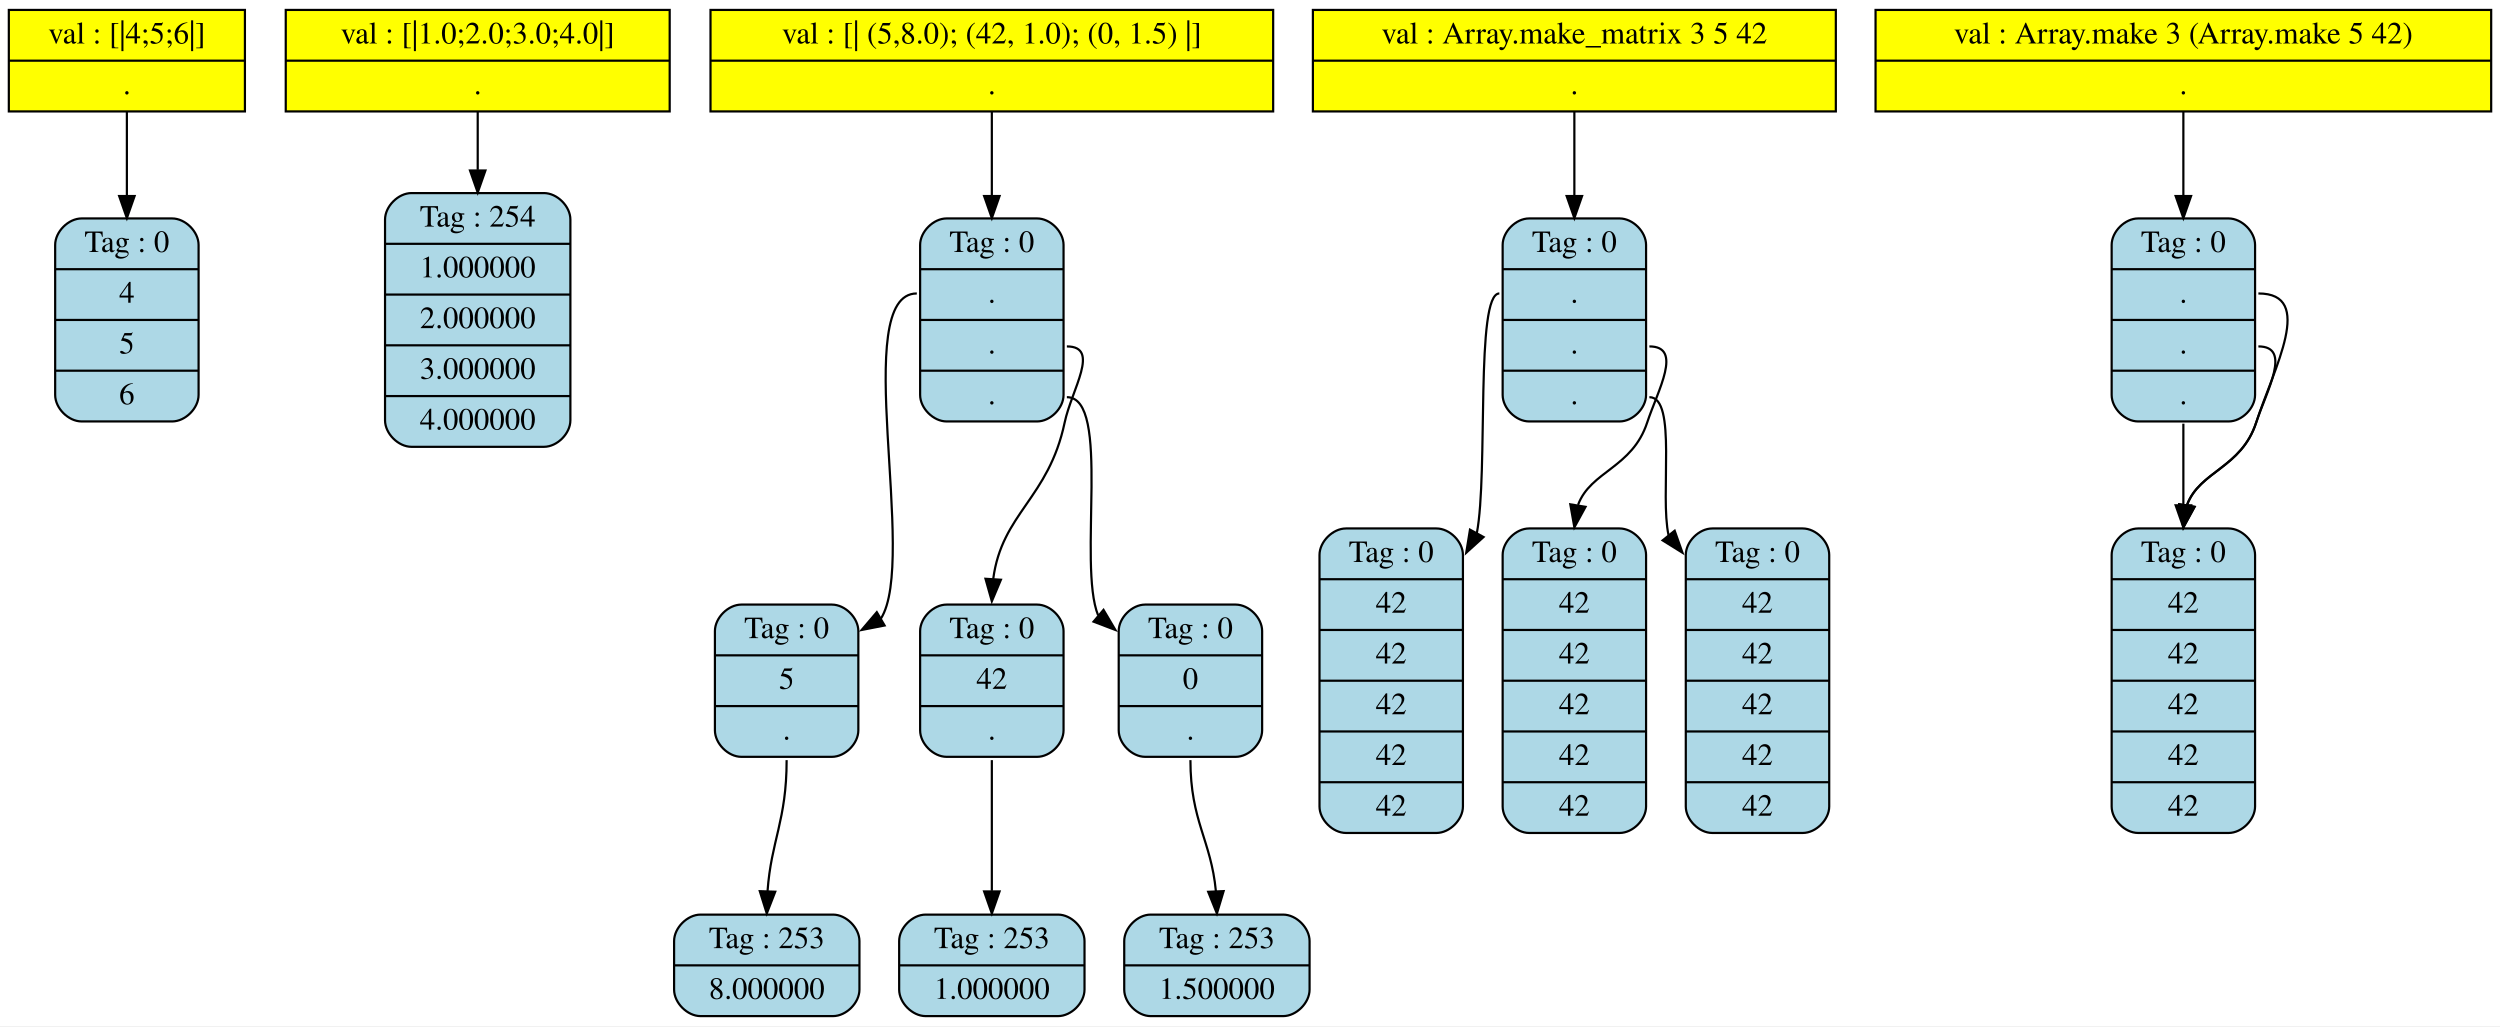
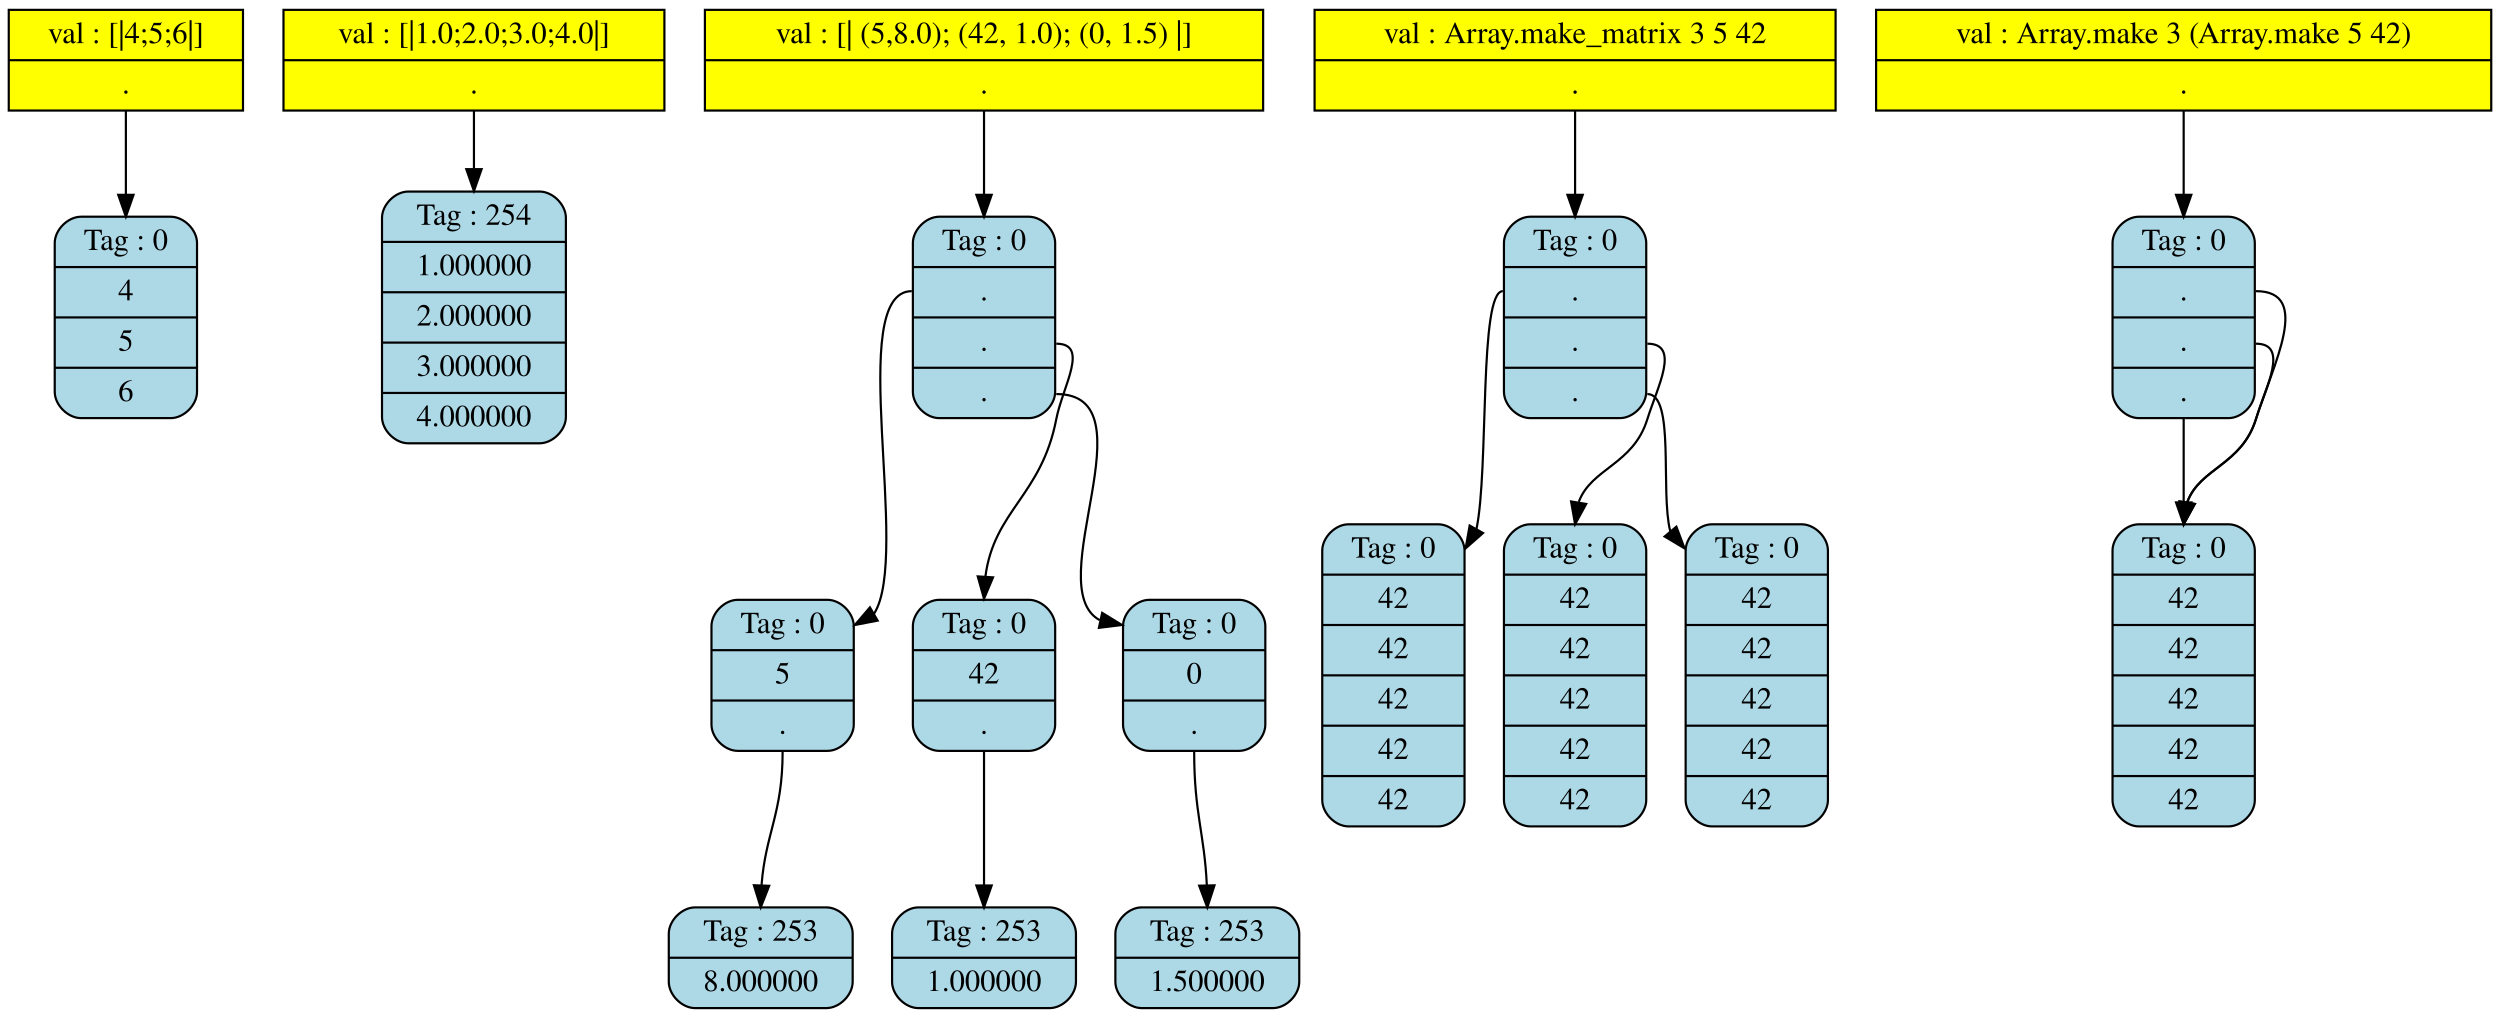
- <svg xmlns="http://www.w3.org/2000/svg" width="1133pt" height="465pt" viewBox="0.00 0.00 1133.00 465.00">
+ <svg xmlns="http://www.w3.org/2000/svg" width="1142pt" height="465pt" viewBox="0.00 0.00 1142.00 465.00">
  <g id="graph0" class="graph" transform="scale(1 1) rotate(0) translate(4 461)">
-     <polygon fill="white" stroke="none" points="-4,4 -4,-461 1129,-461 1129,4 -4,4" />
+     <polygon fill="#ffffff" stroke="transparent" points="-4,4 -4,-461 1138,-461 1138,4 -4,4" />
    <g id="node1" class="node">
-       <polygon fill="yellow" stroke="black" points="0,-410.5 0,-456.5 107,-456.5 107,-410.5 0,-410.5" />
-       <text text-anchor="middle" x="53.5" y="-441.3" font-family="Times,serif" font-size="14.00">val : [|4;5;6|]</text>
-       <polyline fill="none" stroke="black" points="0,-433.5 107,-433.5 " />
-       <text text-anchor="middle" x="53.5" y="-418.3" font-family="Times,serif" font-size="14.00">.</text>
+       <polygon fill="#ffff00" stroke="#000000" points="0,-410.5 0,-456.5 107,-456.5 107,-410.5 0,-410.5" />
+       <text text-anchor="middle" x="53.5" y="-441.3" font-family="Times,serif" font-size="14.00" fill="#000000">val : [|4;5;6|]</text>
+       <polyline fill="none" stroke="#000000" points="0,-433.5 107,-433.5 " />
+       <text text-anchor="middle" x="53.5" y="-418.3" font-family="Times,serif" font-size="14.00" fill="#000000">.</text>
    </g>
    <g id="node6" class="node">
-       <path fill="lightblue" stroke="black" d="M33,-270C33,-270 74,-270 74,-270 80,-270 86,-276 86,-282 86,-282 86,-350 86,-350 86,-356 80,-362 74,-362 74,-362 33,-362 33,-362 27,-362 21,-356 21,-350 21,-350 21,-282 21,-282 21,-276 27,-270 33,-270" />
-       <text text-anchor="middle" x="53.5" y="-346.8" font-family="Times,serif" font-size="14.00">Tag : 0</text>
-       <polyline fill="none" stroke="black" points="21,-339 86,-339 " />
-       <text text-anchor="middle" x="53.5" y="-323.8" font-family="Times,serif" font-size="14.00">4</text>
-       <polyline fill="none" stroke="black" points="21,-316 86,-316 " />
-       <text text-anchor="middle" x="53.5" y="-300.8" font-family="Times,serif" font-size="14.00">5</text>
-       <polyline fill="none" stroke="black" points="21,-293 86,-293 " />
-       <text text-anchor="middle" x="53.5" y="-277.8" font-family="Times,serif" font-size="14.00">6</text>
+       <path fill="#add8e6" stroke="#000000" d="M33,-270C33,-270 74,-270 74,-270 80,-270 86,-276 86,-282 86,-282 86,-350 86,-350 86,-356 80,-362 74,-362 74,-362 33,-362 33,-362 27,-362 21,-356 21,-350 21,-350 21,-282 21,-282 21,-276 27,-270 33,-270" />
+       <text text-anchor="middle" x="53.5" y="-346.8" font-family="Times,serif" font-size="14.00" fill="#000000">Tag : 0</text>
+       <polyline fill="none" stroke="#000000" points="21,-339 86,-339 " />
+       <text text-anchor="middle" x="53.5" y="-323.8" font-family="Times,serif" font-size="14.00" fill="#000000">4</text>
+       <polyline fill="none" stroke="#000000" points="21,-316 86,-316 " />
+       <text text-anchor="middle" x="53.5" y="-300.8" font-family="Times,serif" font-size="14.00" fill="#000000">5</text>
+       <polyline fill="none" stroke="#000000" points="21,-293 86,-293 " />
+       <text text-anchor="middle" x="53.5" y="-277.8" font-family="Times,serif" font-size="14.00" fill="#000000">6</text>
    </g>
    <g id="edge1" class="edge">
-       <path fill="none" stroke="black" d="M53.5,-410.23C53.5,-399.365 53.5,-385.764 53.5,-372.337" />
-       <polygon fill="black" stroke="black" points="57,-372.152 53.5,-362.152 50,-372.152 57,-372.152" />
+       <path fill="none" stroke="#000000" d="M53.5,-410.286C53.5,-399.307 53.5,-385.676 53.5,-372.222" />
+       <polygon fill="#000000" stroke="#000000" points="57,-372.015 53.5,-362.015 50,-372.015 57,-372.015" />
    </g>
    <g id="node2" class="node">
-       <polygon fill="yellow" stroke="black" points="125.5,-410.5 125.5,-456.5 299.5,-456.5 299.5,-410.5 125.5,-410.5" />
-       <text text-anchor="middle" x="212.5" y="-441.3" font-family="Times,serif" font-size="14.00">val : [|1.0;2.0;3.0;4.0|]</text>
-       <polyline fill="none" stroke="black" points="125.5,-433.5 299.5,-433.5 " />
-       <text text-anchor="middle" x="212.5" y="-418.3" font-family="Times,serif" font-size="14.00">.</text>
+       <polygon fill="#ffff00" stroke="#000000" points="125.5,-410.5 125.5,-456.5 299.5,-456.5 299.5,-410.5 125.5,-410.5" />
+       <text text-anchor="middle" x="212.5" y="-441.3" font-family="Times,serif" font-size="14.00" fill="#000000">val : [|1.0;2.0;3.0;4.0|]</text>
+       <polyline fill="none" stroke="#000000" points="125.5,-433.5 299.5,-433.5 " />
+       <text text-anchor="middle" x="212.5" y="-418.3" font-family="Times,serif" font-size="14.00" fill="#000000">.</text>
    </g>
    <g id="node7" class="node">
-       <path fill="lightblue" stroke="black" d="M182.5,-258.5C182.5,-258.5 242.5,-258.5 242.5,-258.5 248.5,-258.5 254.5,-264.5 254.5,-270.5 254.5,-270.5 254.5,-361.5 254.5,-361.5 254.5,-367.5 248.5,-373.5 242.5,-373.5 242.5,-373.5 182.5,-373.5 182.5,-373.5 176.5,-373.5 170.5,-367.5 170.5,-361.5 170.5,-361.5 170.5,-270.5 170.5,-270.5 170.5,-264.5 176.5,-258.5 182.5,-258.5" />
-       <text text-anchor="middle" x="212.5" y="-358.3" font-family="Times,serif" font-size="14.00">Tag : 254</text>
-       <polyline fill="none" stroke="black" points="170.5,-350.5 254.5,-350.5 " />
-       <text text-anchor="middle" x="212.5" y="-335.3" font-family="Times,serif" font-size="14.00">1.000000</text>
-       <polyline fill="none" stroke="black" points="170.5,-327.5 254.5,-327.5 " />
-       <text text-anchor="middle" x="212.5" y="-312.3" font-family="Times,serif" font-size="14.00">2.000000</text>
-       <polyline fill="none" stroke="black" points="170.5,-304.5 254.5,-304.5 " />
-       <text text-anchor="middle" x="212.5" y="-289.3" font-family="Times,serif" font-size="14.00">3.000000</text>
-       <polyline fill="none" stroke="black" points="170.5,-281.5 254.5,-281.5 " />
-       <text text-anchor="middle" x="212.5" y="-266.3" font-family="Times,serif" font-size="14.00">4.000000</text>
+       <path fill="#add8e6" stroke="#000000" d="M182.5,-258.5C182.5,-258.5 242.5,-258.5 242.5,-258.5 248.5,-258.5 254.5,-264.5 254.5,-270.5 254.5,-270.5 254.5,-361.5 254.5,-361.5 254.5,-367.5 248.5,-373.5 242.5,-373.5 242.5,-373.5 182.5,-373.5 182.5,-373.5 176.5,-373.5 170.5,-367.5 170.5,-361.5 170.5,-361.5 170.5,-270.5 170.5,-270.5 170.5,-264.5 176.5,-258.5 182.5,-258.5" />
+       <text text-anchor="middle" x="212.5" y="-358.3" font-family="Times,serif" font-size="14.00" fill="#000000">Tag : 254</text>
+       <polyline fill="none" stroke="#000000" points="170.5,-350.5 254.5,-350.5 " />
+       <text text-anchor="middle" x="212.5" y="-335.3" font-family="Times,serif" font-size="14.00" fill="#000000">1.000000</text>
+       <polyline fill="none" stroke="#000000" points="170.5,-327.5 254.5,-327.5 " />
+       <text text-anchor="middle" x="212.5" y="-312.3" font-family="Times,serif" font-size="14.00" fill="#000000">2.000000</text>
+       <polyline fill="none" stroke="#000000" points="170.5,-304.5 254.5,-304.5 " />
+       <text text-anchor="middle" x="212.5" y="-289.3" font-family="Times,serif" font-size="14.00" fill="#000000">3.000000</text>
+       <polyline fill="none" stroke="#000000" points="170.5,-281.5 254.5,-281.5 " />
+       <text text-anchor="middle" x="212.5" y="-266.3" font-family="Times,serif" font-size="14.00" fill="#000000">4.000000</text>
    </g>
    <g id="edge2" class="edge">
-       <path fill="none" stroke="black" d="M212.5,-410.23C212.5,-402.528 212.5,-393.451 212.5,-384.035" />
-       <polygon fill="black" stroke="black" points="216,-383.735 212.5,-373.735 209,-383.735 216,-383.735" />
+       <path fill="none" stroke="#000000" d="M212.5,-410.286C212.5,-402.526 212.5,-393.44 212.5,-384.029" />
+       <polygon fill="#000000" stroke="#000000" points="216,-383.736 212.5,-373.736 209,-383.736 216,-383.736" />
    </g>
    <g id="node3" class="node">
-       <polygon fill="yellow" stroke="black" points="318,-410.5 318,-456.5 573,-456.5 573,-410.5 318,-410.5" />
-       <text text-anchor="middle" x="445.5" y="-441.3" font-family="Times,serif" font-size="14.00">val : [| (5,8.0); (42, 1.0); (0, 1.5) |]</text>
-       <polyline fill="none" stroke="black" points="318,-433.5 573,-433.5 " />
-       <text text-anchor="middle" x="445.5" y="-418.3" font-family="Times,serif" font-size="14.00">.</text>
+       <polygon fill="#ffff00" stroke="#000000" points="318,-410.5 318,-456.5 573,-456.5 573,-410.5 318,-410.5" />
+       <text text-anchor="middle" x="445.5" y="-441.3" font-family="Times,serif" font-size="14.00" fill="#000000">val : [| (5,8.0); (42, 1.0); (0, 1.5) |]</text>
+       <polyline fill="none" stroke="#000000" points="318,-433.5 573,-433.5 " />
+       <text text-anchor="middle" x="445.5" y="-418.3" font-family="Times,serif" font-size="14.00" fill="#000000">.</text>
    </g>
    <g id="node8" class="node">
-       <path fill="lightblue" stroke="black" d="M425,-270C425,-270 466,-270 466,-270 472,-270 478,-276 478,-282 478,-282 478,-350 478,-350 478,-356 472,-362 466,-362 466,-362 425,-362 425,-362 419,-362 413,-356 413,-350 413,-350 413,-282 413,-282 413,-276 419,-270 425,-270" />
-       <text text-anchor="middle" x="445.5" y="-346.8" font-family="Times,serif" font-size="14.00">Tag : 0</text>
-       <polyline fill="none" stroke="black" points="413,-339 478,-339 " />
-       <text text-anchor="middle" x="445.5" y="-323.8" font-family="Times,serif" font-size="14.00">.</text>
-       <polyline fill="none" stroke="black" points="413,-316 478,-316 " />
-       <text text-anchor="middle" x="445.5" y="-300.8" font-family="Times,serif" font-size="14.00">.</text>
-       <polyline fill="none" stroke="black" points="413,-293 478,-293 " />
-       <text text-anchor="middle" x="445.5" y="-277.8" font-family="Times,serif" font-size="14.00">.</text>
+       <path fill="#add8e6" stroke="#000000" d="M425,-270C425,-270 466,-270 466,-270 472,-270 478,-276 478,-282 478,-282 478,-350 478,-350 478,-356 472,-362 466,-362 466,-362 425,-362 425,-362 419,-362 413,-356 413,-350 413,-350 413,-282 413,-282 413,-276 419,-270 425,-270" />
+       <text text-anchor="middle" x="445.5" y="-346.8" font-family="Times,serif" font-size="14.00" fill="#000000">Tag : 0</text>
+       <polyline fill="none" stroke="#000000" points="413,-339 478,-339 " />
+       <text text-anchor="middle" x="445.5" y="-323.8" font-family="Times,serif" font-size="14.00" fill="#000000">.</text>
+       <polyline fill="none" stroke="#000000" points="413,-316 478,-316 " />
+       <text text-anchor="middle" x="445.5" y="-300.8" font-family="Times,serif" font-size="14.00" fill="#000000">.</text>
+       <polyline fill="none" stroke="#000000" points="413,-293 478,-293 " />
+       <text text-anchor="middle" x="445.5" y="-277.8" font-family="Times,serif" font-size="14.00" fill="#000000">.</text>
    </g>
    <g id="edge3" class="edge">
-       <path fill="none" stroke="black" d="M445.5,-410.23C445.5,-399.365 445.5,-385.764 445.5,-372.337" />
-       <polygon fill="black" stroke="black" points="449,-372.152 445.5,-362.152 442,-372.152 449,-372.152" />
+       <path fill="none" stroke="#000000" d="M445.5,-410.286C445.5,-399.307 445.5,-385.676 445.5,-372.222" />
+       <polygon fill="#000000" stroke="#000000" points="449,-372.015 445.5,-362.015 442,-372.015 449,-372.015" />
    </g>
    <g id="node4" class="node">
-       <polygon fill="yellow" stroke="black" points="591,-410.5 591,-456.5 828,-456.5 828,-410.5 591,-410.5" />
-       <text text-anchor="middle" x="709.5" y="-441.3" font-family="Times,serif" font-size="14.00">val : Array.make_matrix 3 5 42</text>
-       <polyline fill="none" stroke="black" points="591,-433.5 828,-433.5 " />
-       <text text-anchor="middle" x="709.5" y="-418.3" font-family="Times,serif" font-size="14.00">.</text>
+       <polygon fill="#ffff00" stroke="#000000" points="596.5,-410.5 596.5,-456.5 834.5,-456.5 834.5,-410.5 596.5,-410.5" />
+       <text text-anchor="middle" x="715.5" y="-441.3" font-family="Times,serif" font-size="14.00" fill="#000000">val : Array.make_matrix 3 5 42</text>
+       <polyline fill="none" stroke="#000000" points="596.5,-433.5 834.5,-433.5 " />
+       <text text-anchor="middle" x="715.5" y="-418.3" font-family="Times,serif" font-size="14.00" fill="#000000">.</text>
    </g>
    <g id="node15" class="node">
-       <path fill="lightblue" stroke="black" d="M689,-270C689,-270 730,-270 730,-270 736,-270 742,-276 742,-282 742,-282 742,-350 742,-350 742,-356 736,-362 730,-362 730,-362 689,-362 689,-362 683,-362 677,-356 677,-350 677,-350 677,-282 677,-282 677,-276 683,-270 689,-270" />
-       <text text-anchor="middle" x="709.5" y="-346.8" font-family="Times,serif" font-size="14.00">Tag : 0</text>
-       <polyline fill="none" stroke="black" points="677,-339 742,-339 " />
-       <text text-anchor="middle" x="709.5" y="-323.8" font-family="Times,serif" font-size="14.00">.</text>
-       <polyline fill="none" stroke="black" points="677,-316 742,-316 " />
-       <text text-anchor="middle" x="709.5" y="-300.8" font-family="Times,serif" font-size="14.00">.</text>
-       <polyline fill="none" stroke="black" points="677,-293 742,-293 " />
-       <text text-anchor="middle" x="709.5" y="-277.8" font-family="Times,serif" font-size="14.00">.</text>
+       <path fill="#add8e6" stroke="#000000" d="M695,-270C695,-270 736,-270 736,-270 742,-270 748,-276 748,-282 748,-282 748,-350 748,-350 748,-356 742,-362 736,-362 736,-362 695,-362 695,-362 689,-362 683,-356 683,-350 683,-350 683,-282 683,-282 683,-276 689,-270 695,-270" />
+       <text text-anchor="middle" x="715.5" y="-346.8" font-family="Times,serif" font-size="14.00" fill="#000000">Tag : 0</text>
+       <polyline fill="none" stroke="#000000" points="683,-339 748,-339 " />
+       <text text-anchor="middle" x="715.5" y="-323.8" font-family="Times,serif" font-size="14.00" fill="#000000">.</text>
+       <polyline fill="none" stroke="#000000" points="683,-316 748,-316 " />
+       <text text-anchor="middle" x="715.5" y="-300.8" font-family="Times,serif" font-size="14.00" fill="#000000">.</text>
+       <polyline fill="none" stroke="#000000" points="683,-293 748,-293 " />
+       <text text-anchor="middle" x="715.5" y="-277.8" font-family="Times,serif" font-size="14.00" fill="#000000">.</text>
    </g>
    <g id="edge10" class="edge">
-       <path fill="none" stroke="black" d="M709.5,-410.23C709.5,-399.365 709.5,-385.764 709.5,-372.337" />
-       <polygon fill="black" stroke="black" points="713,-372.152 709.5,-362.152 706,-372.152 713,-372.152" />
+       <path fill="none" stroke="#000000" d="M715.5,-410.286C715.5,-399.307 715.5,-385.676 715.5,-372.222" />
+       <polygon fill="#000000" stroke="#000000" points="719,-372.015 715.5,-362.015 712,-372.015 719,-372.015" />
    </g>
    <g id="node5" class="node">
-       <polygon fill="yellow" stroke="black" points="846,-410.5 846,-456.5 1125,-456.5 1125,-410.5 846,-410.5" />
-       <text text-anchor="middle" x="985.5" y="-441.3" font-family="Times,serif" font-size="14.00">val : Array.make 3 (Array.make 5 42)</text>
-       <polyline fill="none" stroke="black" points="846,-433.5 1125,-433.5 " />
-       <text text-anchor="middle" x="985.5" y="-418.3" font-family="Times,serif" font-size="14.00">.</text>
+       <polygon fill="#ffff00" stroke="#000000" points="853,-410.5 853,-456.5 1134,-456.5 1134,-410.5 853,-410.5" />
+       <text text-anchor="middle" x="993.5" y="-441.3" font-family="Times,serif" font-size="14.00" fill="#000000">val : Array.make 3 (Array.make 5 42)</text>
+       <polyline fill="none" stroke="#000000" points="853,-433.5 1134,-433.5 " />
+       <text text-anchor="middle" x="993.5" y="-418.3" font-family="Times,serif" font-size="14.00" fill="#000000">.</text>
    </g>
    <g id="node19" class="node">
-       <path fill="lightblue" stroke="black" d="M965,-270C965,-270 1006,-270 1006,-270 1012,-270 1018,-276 1018,-282 1018,-282 1018,-350 1018,-350 1018,-356 1012,-362 1006,-362 1006,-362 965,-362 965,-362 959,-362 953,-356 953,-350 953,-350 953,-282 953,-282 953,-276 959,-270 965,-270" />
-       <text text-anchor="middle" x="985.5" y="-346.8" font-family="Times,serif" font-size="14.00">Tag : 0</text>
-       <polyline fill="none" stroke="black" points="953,-339 1018,-339 " />
-       <text text-anchor="middle" x="985.5" y="-323.8" font-family="Times,serif" font-size="14.00">.</text>
-       <polyline fill="none" stroke="black" points="953,-316 1018,-316 " />
-       <text text-anchor="middle" x="985.5" y="-300.8" font-family="Times,serif" font-size="14.00">.</text>
-       <polyline fill="none" stroke="black" points="953,-293 1018,-293 " />
-       <text text-anchor="middle" x="985.5" y="-277.8" font-family="Times,serif" font-size="14.00">.</text>
+       <path fill="#add8e6" stroke="#000000" d="M973,-270C973,-270 1014,-270 1014,-270 1020,-270 1026,-276 1026,-282 1026,-282 1026,-350 1026,-350 1026,-356 1020,-362 1014,-362 1014,-362 973,-362 973,-362 967,-362 961,-356 961,-350 961,-350 961,-282 961,-282 961,-276 967,-270 973,-270" />
+       <text text-anchor="middle" x="993.5" y="-346.8" font-family="Times,serif" font-size="14.00" fill="#000000">Tag : 0</text>
+       <polyline fill="none" stroke="#000000" points="961,-339 1026,-339 " />
+       <text text-anchor="middle" x="993.5" y="-323.8" font-family="Times,serif" font-size="14.00" fill="#000000">.</text>
+       <polyline fill="none" stroke="#000000" points="961,-316 1026,-316 " />
+       <text text-anchor="middle" x="993.5" y="-300.8" font-family="Times,serif" font-size="14.00" fill="#000000">.</text>
+       <polyline fill="none" stroke="#000000" points="961,-293 1026,-293 " />
+       <text text-anchor="middle" x="993.5" y="-277.8" font-family="Times,serif" font-size="14.00" fill="#000000">.</text>
    </g>
    <g id="edge14" class="edge">
-       <path fill="none" stroke="black" d="M985.5,-410.23C985.5,-399.365 985.5,-385.764 985.5,-372.337" />
-       <polygon fill="black" stroke="black" points="989,-372.152 985.5,-362.152 982,-372.152 989,-372.152" />
+       <path fill="none" stroke="#000000" d="M993.5,-410.286C993.5,-399.307 993.5,-385.676 993.5,-372.222" />
+       <polygon fill="#000000" stroke="#000000" points="997,-372.015 993.5,-362.015 990,-372.015 997,-372.015" />
    </g>
    <g id="node9" class="node">
-       <path fill="lightblue" stroke="black" d="M332,-118C332,-118 373,-118 373,-118 379,-118 385,-124 385,-130 385,-130 385,-175 385,-175 385,-181 379,-187 373,-187 373,-187 332,-187 332,-187 326,-187 320,-181 320,-175 320,-175 320,-130 320,-130 320,-124 326,-118 332,-118" />
-       <text text-anchor="middle" x="352.5" y="-171.8" font-family="Times,serif" font-size="14.00">Tag : 0</text>
-       <polyline fill="none" stroke="black" points="320,-164 385,-164 " />
-       <text text-anchor="middle" x="352.5" y="-148.8" font-family="Times,serif" font-size="14.00">5</text>
-       <polyline fill="none" stroke="black" points="320,-141 385,-141 " />
-       <text text-anchor="middle" x="352.5" y="-125.8" font-family="Times,serif" font-size="14.00">.</text>
+       <path fill="#add8e6" stroke="#000000" d="M333,-118C333,-118 374,-118 374,-118 380,-118 386,-124 386,-130 386,-130 386,-175 386,-175 386,-181 380,-187 374,-187 374,-187 333,-187 333,-187 327,-187 321,-181 321,-175 321,-175 321,-130 321,-130 321,-124 327,-118 333,-118" />
+       <text text-anchor="middle" x="353.5" y="-171.8" font-family="Times,serif" font-size="14.00" fill="#000000">Tag : 0</text>
+       <polyline fill="none" stroke="#000000" points="321,-164 386,-164 " />
+       <text text-anchor="middle" x="353.5" y="-148.8" font-family="Times,serif" font-size="14.00" fill="#000000">5</text>
+       <polyline fill="none" stroke="#000000" points="321,-141 386,-141 " />
+       <text text-anchor="middle" x="353.5" y="-125.8" font-family="Times,serif" font-size="14.00" fill="#000000">.</text>
    </g>
    <g id="edge4" class="edge">
-       <path fill="none" stroke="black" d="M411.5,-328C380.915,-328 412.219,-207.035 395.172,-180.574" />
-       <polygon fill="black" stroke="black" points="396.899,-177.529 386.5,-175.5 393.364,-183.571 396.899,-177.529" />
+       <path fill="none" stroke="#000000" d="M412.5,-328C381.882,-328 412.448,-207.035 395.214,-180.574" />
+       <polygon fill="#000000" stroke="#000000" points="396.903,-177.507 386.5,-175.5 393.38,-183.557 396.903,-177.507" />
    </g>
    <g id="node10" class="node">
-       <path fill="lightblue" stroke="black" d="M425,-118C425,-118 466,-118 466,-118 472,-118 478,-124 478,-130 478,-130 478,-175 478,-175 478,-181 472,-187 466,-187 466,-187 425,-187 425,-187 419,-187 413,-181 413,-175 413,-175 413,-130 413,-130 413,-124 419,-118 425,-118" />
-       <text text-anchor="middle" x="445.5" y="-171.8" font-family="Times,serif" font-size="14.00">Tag : 0</text>
-       <polyline fill="none" stroke="black" points="413,-164 478,-164 " />
-       <text text-anchor="middle" x="445.5" y="-148.8" font-family="Times,serif" font-size="14.00">42</text>
-       <polyline fill="none" stroke="black" points="413,-141 478,-141 " />
-       <text text-anchor="middle" x="445.5" y="-125.8" font-family="Times,serif" font-size="14.00">.</text>
+       <path fill="#add8e6" stroke="#000000" d="M425,-118C425,-118 466,-118 466,-118 472,-118 478,-124 478,-130 478,-130 478,-175 478,-175 478,-181 472,-187 466,-187 466,-187 425,-187 425,-187 419,-187 413,-181 413,-175 413,-175 413,-130 413,-130 413,-124 419,-118 425,-118" />
+       <text text-anchor="middle" x="445.5" y="-171.8" font-family="Times,serif" font-size="14.00" fill="#000000">Tag : 0</text>
+       <polyline fill="none" stroke="#000000" points="413,-164 478,-164 " />
+       <text text-anchor="middle" x="445.5" y="-148.8" font-family="Times,serif" font-size="14.00" fill="#000000">42</text>
+       <polyline fill="none" stroke="#000000" points="413,-141 478,-141 " />
+       <text text-anchor="middle" x="445.5" y="-125.8" font-family="Times,serif" font-size="14.00" fill="#000000">.</text>
    </g>
    <g id="edge5" class="edge">
-       <path fill="none" stroke="black" d="M479.5,-304C494.84,-304 481.667,-284.509 478.5,-269.5 471.228,-235.03 450.034,-228.438 446.124,-198.573" />
-       <polygon fill="black" stroke="black" points="449.612,-198.264 445.5,-188.5 442.625,-198.697 449.612,-198.264" />
+       <path fill="none" stroke="#000000" d="M478.5,-304C493.833,-304 481.416,-284.554 478.5,-269.5 471.731,-234.548 450.128,-227.865 446.137,-197.68" />
+       <polygon fill="#000000" stroke="#000000" points="449.618,-197.262 445.5,-187.5 442.632,-197.699 449.618,-197.262" />
    </g>
    <g id="node11" class="node">
-       <path fill="lightblue" stroke="black" d="M515,-118C515,-118 556,-118 556,-118 562,-118 568,-124 568,-130 568,-130 568,-175 568,-175 568,-181 562,-187 556,-187 556,-187 515,-187 515,-187 509,-187 503,-181 503,-175 503,-175 503,-130 503,-130 503,-124 509,-118 515,-118" />
-       <text text-anchor="middle" x="535.5" y="-171.8" font-family="Times,serif" font-size="14.00">Tag : 0</text>
-       <polyline fill="none" stroke="black" points="503,-164 568,-164 " />
-       <text text-anchor="middle" x="535.5" y="-148.8" font-family="Times,serif" font-size="14.00">0</text>
-       <polyline fill="none" stroke="black" points="503,-141 568,-141 " />
-       <text text-anchor="middle" x="535.5" y="-125.8" font-family="Times,serif" font-size="14.00">.</text>
+       <path fill="#add8e6" stroke="#000000" d="M521,-118C521,-118 562,-118 562,-118 568,-118 574,-124 574,-130 574,-130 574,-175 574,-175 574,-181 568,-187 562,-187 562,-187 521,-187 521,-187 515,-187 509,-181 509,-175 509,-175 509,-130 509,-130 509,-124 515,-118 521,-118" />
+       <text text-anchor="middle" x="541.5" y="-171.8" font-family="Times,serif" font-size="14.00" fill="#000000">Tag : 0</text>
+       <polyline fill="none" stroke="#000000" points="509,-164 574,-164 " />
+       <text text-anchor="middle" x="541.5" y="-148.8" font-family="Times,serif" font-size="14.00" fill="#000000">0</text>
+       <polyline fill="none" stroke="#000000" points="509,-141 574,-141 " />
+       <text text-anchor="middle" x="541.5" y="-125.8" font-family="Times,serif" font-size="14.00" fill="#000000">.</text>
    </g>
    <g id="edge6" class="edge">
-       <path fill="none" stroke="black" d="M479.5,-281C499.8,-281 484.285,-205.196 493.673,-182.099" />
-       <polygon fill="black" stroke="black" points="496.111,-184.622 501.5,-175.5 491.599,-179.27 496.111,-184.622" />
+       <path fill="none" stroke="#000000" d="M478.5,-281C523.058,-281 470.495,-192.854 498.36,-177.703" />
+       <polygon fill="#000000" stroke="#000000" points="499.471,-181.044 508.5,-175.5 497.985,-174.203 499.471,-181.044" />
    </g>
    <g id="node14" class="node">
-       <path fill="lightblue" stroke="black" d="M313.5,-0.5C313.5,-0.5 373.5,-0.5 373.5,-0.5 379.5,-0.5 385.5,-6.5 385.5,-12.5 385.5,-12.5 385.5,-34.5 385.5,-34.5 385.5,-40.5 379.5,-46.5 373.5,-46.5 373.5,-46.5 313.5,-46.5 313.5,-46.5 307.5,-46.5 301.5,-40.5 301.5,-34.5 301.5,-34.5 301.5,-12.5 301.5,-12.5 301.5,-6.5 307.5,-0.5 313.5,-0.5" />
-       <text text-anchor="middle" x="343.5" y="-31.3" font-family="Times,serif" font-size="14.00">Tag : 253</text>
-       <polyline fill="none" stroke="black" points="301.5,-23.5 385.5,-23.5 " />
-       <text text-anchor="middle" x="343.5" y="-8.3" font-family="Times,serif" font-size="14.00">8.000000</text>
+       <path fill="#add8e6" stroke="#000000" d="M313.5,-.5C313.5,-.5 373.5,-.5 373.5,-.5 379.5,-.5 385.5,-6.5 385.5,-12.5 385.5,-12.5 385.5,-34.5 385.5,-34.5 385.5,-40.5 379.5,-46.5 373.5,-46.5 373.5,-46.5 313.5,-46.5 313.5,-46.5 307.5,-46.5 301.5,-40.5 301.5,-34.5 301.5,-34.5 301.5,-12.5 301.5,-12.5 301.5,-6.5 307.5,-.5 313.5,-.5" />
+       <text text-anchor="middle" x="343.5" y="-31.3" font-family="Times,serif" font-size="14.00" fill="#000000">Tag : 253</text>
+       <polyline fill="none" stroke="#000000" points="301.5,-23.5 385.5,-23.5 " />
+       <text text-anchor="middle" x="343.5" y="-8.3" font-family="Times,serif" font-size="14.00" fill="#000000">8.000000</text>
    </g>
    <g id="edge9" class="edge">
-       <path fill="none" stroke="black" d="M352.5,-116.5C352.5,-89.003 345.486,-80.165 343.842,-57.041" />
-       <polygon fill="black" stroke="black" points="347.338,-56.875 343.5,-47 340.342,-57.113 347.338,-56.875" />
+       <path fill="none" stroke="#000000" d="M353.5,-117.5C353.5,-89.367 345.706,-80.408 343.88,-56.769" />
+       <polygon fill="#000000" stroke="#000000" points="347.367,-56.364 343.5,-46.5 340.372,-56.623 347.367,-56.364" />
    </g>
    <g id="node13" class="node">
-       <path fill="lightblue" stroke="black" d="M415.5,-0.5C415.5,-0.5 475.5,-0.5 475.5,-0.5 481.5,-0.5 487.5,-6.5 487.5,-12.5 487.5,-12.5 487.5,-34.5 487.5,-34.5 487.5,-40.5 481.5,-46.5 475.5,-46.5 475.5,-46.5 415.5,-46.5 415.5,-46.5 409.5,-46.5 403.5,-40.5 403.5,-34.5 403.5,-34.5 403.5,-12.5 403.5,-12.5 403.5,-6.5 409.5,-0.5 415.5,-0.5" />
-       <text text-anchor="middle" x="445.5" y="-31.3" font-family="Times,serif" font-size="14.00">Tag : 253</text>
-       <polyline fill="none" stroke="black" points="403.5,-23.5 487.5,-23.5 " />
-       <text text-anchor="middle" x="445.5" y="-8.3" font-family="Times,serif" font-size="14.00">1.000000</text>
+       <path fill="#add8e6" stroke="#000000" d="M415.5,-.5C415.5,-.5 475.5,-.5 475.5,-.5 481.5,-.5 487.5,-6.5 487.5,-12.5 487.5,-12.5 487.5,-34.5 487.5,-34.5 487.5,-40.5 481.5,-46.5 475.5,-46.5 475.5,-46.5 415.5,-46.5 415.5,-46.5 409.5,-46.5 403.5,-40.5 403.5,-34.5 403.5,-34.5 403.5,-12.5 403.5,-12.5 403.5,-6.5 409.5,-.5 415.5,-.5" />
+       <text text-anchor="middle" x="445.5" y="-31.3" font-family="Times,serif" font-size="14.00" fill="#000000">Tag : 253</text>
+       <polyline fill="none" stroke="#000000" points="403.5,-23.5 487.5,-23.5 " />
+       <text text-anchor="middle" x="445.5" y="-8.3" font-family="Times,serif" font-size="14.00" fill="#000000">1.000000</text>
    </g>
    <g id="edge8" class="edge">
-       <path fill="none" stroke="black" d="M445.5,-116.5C445.5,-89.352 445.5,-80.099 445.5,-57.285" />
-       <polygon fill="black" stroke="black" points="449,-57 445.5,-47 442,-57 449,-57" />
+       <path fill="none" stroke="#000000" d="M445.5,-117.5C445.5,-89.642 445.5,-80.23 445.5,-56.695" />
+       <polygon fill="#000000" stroke="#000000" points="449,-56.5 445.5,-46.5 442,-56.5 449,-56.5" />
    </g>
    <g id="node12" class="node">
-       <path fill="lightblue" stroke="black" d="M517.5,-0.5C517.5,-0.5 577.5,-0.5 577.5,-0.5 583.5,-0.5 589.5,-6.5 589.5,-12.5 589.5,-12.5 589.5,-34.5 589.5,-34.5 589.5,-40.5 583.5,-46.5 577.5,-46.5 577.5,-46.5 517.5,-46.5 517.5,-46.5 511.5,-46.5 505.5,-40.5 505.5,-34.5 505.5,-34.5 505.5,-12.5 505.5,-12.5 505.5,-6.5 511.5,-0.5 517.5,-0.5" />
-       <text text-anchor="middle" x="547.5" y="-31.3" font-family="Times,serif" font-size="14.00">Tag : 253</text>
-       <polyline fill="none" stroke="black" points="505.5,-23.5 589.5,-23.5 " />
-       <text text-anchor="middle" x="547.5" y="-8.3" font-family="Times,serif" font-size="14.00">1.500000</text>
+       <path fill="#add8e6" stroke="#000000" d="M517.5,-.5C517.5,-.5 577.5,-.5 577.5,-.5 583.5,-.5 589.5,-6.5 589.5,-12.5 589.5,-12.5 589.5,-34.5 589.5,-34.5 589.5,-40.5 583.5,-46.5 577.5,-46.5 577.5,-46.5 517.5,-46.5 517.5,-46.5 511.5,-46.5 505.5,-40.5 505.5,-34.5 505.5,-34.5 505.5,-12.5 505.5,-12.5 505.5,-6.5 511.5,-.5 517.5,-.5" />
+       <text text-anchor="middle" x="547.5" y="-31.3" font-family="Times,serif" font-size="14.00" fill="#000000">Tag : 253</text>
+       <polyline fill="none" stroke="#000000" points="505.5,-23.5 589.5,-23.5 " />
+       <text text-anchor="middle" x="547.5" y="-8.3" font-family="Times,serif" font-size="14.00" fill="#000000">1.500000</text>
    </g>
    <g id="edge7" class="edge">
-       <path fill="none" stroke="black" d="M535.5,-116.5C535.5,-88.827 544.852,-80.279 547.044,-57.088" />
-       <polygon fill="black" stroke="black" points="550.545,-57.148 547.5,-47 543.552,-56.832 550.545,-57.148" />
+       <path fill="none" stroke="#000000" d="M541.5,-117.5C541.5,-89.543 546.176,-80.294 547.272,-56.722" />
+       <polygon fill="#000000" stroke="#000000" points="550.776,-56.576 547.5,-46.5 543.778,-56.419 550.776,-56.576" />
    </g>
    <g id="node16" class="node">
-       <path fill="lightblue" stroke="black" d="M606,-83.5C606,-83.5 647,-83.5 647,-83.5 653,-83.5 659,-89.5 659,-95.5 659,-95.5 659,-209.5 659,-209.5 659,-215.5 653,-221.5 647,-221.5 647,-221.5 606,-221.5 606,-221.5 600,-221.5 594,-215.5 594,-209.5 594,-209.5 594,-95.5 594,-95.5 594,-89.5 600,-83.5 606,-83.5" />
-       <text text-anchor="middle" x="626.5" y="-206.3" font-family="Times,serif" font-size="14.00">Tag : 0</text>
-       <polyline fill="none" stroke="black" points="594,-198.5 659,-198.5 " />
-       <text text-anchor="middle" x="626.5" y="-183.3" font-family="Times,serif" font-size="14.00">42</text>
-       <polyline fill="none" stroke="black" points="594,-175.5 659,-175.5 " />
-       <text text-anchor="middle" x="626.5" y="-160.3" font-family="Times,serif" font-size="14.00">42</text>
-       <polyline fill="none" stroke="black" points="594,-152.5 659,-152.5 " />
-       <text text-anchor="middle" x="626.5" y="-137.3" font-family="Times,serif" font-size="14.00">42</text>
-       <polyline fill="none" stroke="black" points="594,-129.5 659,-129.5 " />
-       <text text-anchor="middle" x="626.5" y="-114.3" font-family="Times,serif" font-size="14.00">42</text>
-       <polyline fill="none" stroke="black" points="594,-106.5 659,-106.5 " />
-       <text text-anchor="middle" x="626.5" y="-91.3" font-family="Times,serif" font-size="14.00">42</text>
+       <path fill="#add8e6" stroke="#000000" d="M612,-83.5C612,-83.5 653,-83.5 653,-83.5 659,-83.5 665,-89.5 665,-95.5 665,-95.5 665,-209.5 665,-209.5 665,-215.5 659,-221.5 653,-221.5 653,-221.5 612,-221.5 612,-221.5 606,-221.5 600,-215.5 600,-209.5 600,-209.5 600,-95.5 600,-95.5 600,-89.5 606,-83.5 612,-83.5" />
+       <text text-anchor="middle" x="632.5" y="-206.3" font-family="Times,serif" font-size="14.00" fill="#000000">Tag : 0</text>
+       <polyline fill="none" stroke="#000000" points="600,-198.5 665,-198.5 " />
+       <text text-anchor="middle" x="632.5" y="-183.3" font-family="Times,serif" font-size="14.00" fill="#000000">42</text>
+       <polyline fill="none" stroke="#000000" points="600,-175.5 665,-175.5 " />
+       <text text-anchor="middle" x="632.5" y="-160.3" font-family="Times,serif" font-size="14.00" fill="#000000">42</text>
+       <polyline fill="none" stroke="#000000" points="600,-152.5 665,-152.5 " />
+       <text text-anchor="middle" x="632.5" y="-137.3" font-family="Times,serif" font-size="14.00" fill="#000000">42</text>
+       <polyline fill="none" stroke="#000000" points="600,-129.5 665,-129.5 " />
+       <text text-anchor="middle" x="632.5" y="-114.3" font-family="Times,serif" font-size="14.00" fill="#000000">42</text>
+       <polyline fill="none" stroke="#000000" points="600,-106.5 665,-106.5 " />
+       <text text-anchor="middle" x="632.5" y="-91.3" font-family="Times,serif" font-size="14.00" fill="#000000">42</text>
    </g>
    <g id="edge11" class="edge">
-       <path fill="none" stroke="black" d="M675.5,-328C664.549,-328 670.548,-246.658 665.292,-219.332" />
-       <polygon fill="black" stroke="black" points="668.345,-217.62 660.5,-210.5 662.193,-220.959 668.345,-217.62" />
+       <path fill="none" stroke="#000000" d="M682.5,-328C671.524,-328 676.176,-246.658 670.451,-219.332" />
+       <polygon fill="#000000" stroke="#000000" points="673.443,-217.512 665.5,-210.5 667.337,-220.934 673.443,-217.512" />
    </g>
    <g id="node17" class="node">
-       <path fill="lightblue" stroke="black" d="M689,-83.5C689,-83.5 730,-83.5 730,-83.5 736,-83.5 742,-89.5 742,-95.5 742,-95.5 742,-209.5 742,-209.5 742,-215.5 736,-221.5 730,-221.5 730,-221.5 689,-221.5 689,-221.5 683,-221.5 677,-215.5 677,-209.5 677,-209.5 677,-95.5 677,-95.5 677,-89.5 683,-83.5 689,-83.5" />
-       <text text-anchor="middle" x="709.5" y="-206.3" font-family="Times,serif" font-size="14.00">Tag : 0</text>
-       <polyline fill="none" stroke="black" points="677,-198.5 742,-198.5 " />
-       <text text-anchor="middle" x="709.5" y="-183.3" font-family="Times,serif" font-size="14.00">42</text>
-       <polyline fill="none" stroke="black" points="677,-175.5 742,-175.5 " />
-       <text text-anchor="middle" x="709.5" y="-160.3" font-family="Times,serif" font-size="14.00">42</text>
-       <polyline fill="none" stroke="black" points="677,-152.5 742,-152.5 " />
-       <text text-anchor="middle" x="709.5" y="-137.3" font-family="Times,serif" font-size="14.00">42</text>
-       <polyline fill="none" stroke="black" points="677,-129.5 742,-129.5 " />
-       <text text-anchor="middle" x="709.5" y="-114.3" font-family="Times,serif" font-size="14.00">42</text>
-       <polyline fill="none" stroke="black" points="677,-106.5 742,-106.5 " />
-       <text text-anchor="middle" x="709.5" y="-91.3" font-family="Times,serif" font-size="14.00">42</text>
+       <path fill="#add8e6" stroke="#000000" d="M695,-83.5C695,-83.5 736,-83.5 736,-83.5 742,-83.5 748,-89.5 748,-95.5 748,-95.5 748,-209.5 748,-209.5 748,-215.5 742,-221.5 736,-221.5 736,-221.5 695,-221.5 695,-221.5 689,-221.5 683,-215.5 683,-209.5 683,-209.5 683,-95.5 683,-95.5 683,-89.5 689,-83.5 695,-83.5" />
+       <text text-anchor="middle" x="715.5" y="-206.3" font-family="Times,serif" font-size="14.00" fill="#000000">Tag : 0</text>
+       <polyline fill="none" stroke="#000000" points="683,-198.5 748,-198.5 " />
+       <text text-anchor="middle" x="715.5" y="-183.3" font-family="Times,serif" font-size="14.00" fill="#000000">42</text>
+       <polyline fill="none" stroke="#000000" points="683,-175.5 748,-175.5 " />
+       <text text-anchor="middle" x="715.5" y="-160.3" font-family="Times,serif" font-size="14.00" fill="#000000">42</text>
+       <polyline fill="none" stroke="#000000" points="683,-152.5 748,-152.5 " />
+       <text text-anchor="middle" x="715.5" y="-137.3" font-family="Times,serif" font-size="14.00" fill="#000000">42</text>
+       <polyline fill="none" stroke="#000000" points="683,-129.5 748,-129.5 " />
+       <text text-anchor="middle" x="715.5" y="-114.3" font-family="Times,serif" font-size="14.00" fill="#000000">42</text>
+       <polyline fill="none" stroke="#000000" points="683,-106.5 748,-106.5 " />
+       <text text-anchor="middle" x="715.5" y="-91.3" font-family="Times,serif" font-size="14.00" fill="#000000">42</text>
    </g>
    <g id="edge12" class="edge">
-       <path fill="none" stroke="black" d="M743.5,-304C758.84,-304 747.297,-284.07 742.5,-269.5 735.717,-248.899 716.887,-247.547 711.168,-232.186" />
-       <polygon fill="black" stroke="black" points="714.57,-231.303 709.5,-222 707.663,-232.434 714.57,-231.303" />
+       <path fill="none" stroke="#000000" d="M748.5,-304C763.833,-304 753.048,-284.143 748.5,-269.5 742.021,-248.639 722.982,-247.24 717.191,-231.761" />
+       <polygon fill="#000000" stroke="#000000" points="720.579,-230.798 715.5,-221.5 713.672,-231.936 720.579,-230.798" />
    </g>
    <g id="node18" class="node">
-       <path fill="lightblue" stroke="black" d="M772,-83.5C772,-83.5 813,-83.5 813,-83.5 819,-83.5 825,-89.5 825,-95.5 825,-95.5 825,-209.5 825,-209.5 825,-215.5 819,-221.5 813,-221.5 813,-221.5 772,-221.5 772,-221.5 766,-221.5 760,-215.5 760,-209.5 760,-209.5 760,-95.5 760,-95.5 760,-89.5 766,-83.5 772,-83.5" />
-       <text text-anchor="middle" x="792.5" y="-206.3" font-family="Times,serif" font-size="14.00">Tag : 0</text>
-       <polyline fill="none" stroke="black" points="760,-198.5 825,-198.5 " />
-       <text text-anchor="middle" x="792.5" y="-183.3" font-family="Times,serif" font-size="14.00">42</text>
-       <polyline fill="none" stroke="black" points="760,-175.5 825,-175.5 " />
-       <text text-anchor="middle" x="792.5" y="-160.3" font-family="Times,serif" font-size="14.00">42</text>
-       <polyline fill="none" stroke="black" points="760,-152.5 825,-152.5 " />
-       <text text-anchor="middle" x="792.5" y="-137.3" font-family="Times,serif" font-size="14.00">42</text>
-       <polyline fill="none" stroke="black" points="760,-129.5 825,-129.5 " />
-       <text text-anchor="middle" x="792.5" y="-114.3" font-family="Times,serif" font-size="14.00">42</text>
-       <polyline fill="none" stroke="black" points="760,-106.5 825,-106.5 " />
-       <text text-anchor="middle" x="792.5" y="-91.3" font-family="Times,serif" font-size="14.00">42</text>
+       <path fill="#add8e6" stroke="#000000" d="M778,-83.5C778,-83.5 819,-83.5 819,-83.5 825,-83.5 831,-89.5 831,-95.5 831,-95.5 831,-209.5 831,-209.5 831,-215.5 825,-221.5 819,-221.5 819,-221.5 778,-221.5 778,-221.5 772,-221.5 766,-215.5 766,-209.5 766,-209.5 766,-95.5 766,-95.5 766,-89.5 772,-83.5 778,-83.5" />
+       <text text-anchor="middle" x="798.5" y="-206.3" font-family="Times,serif" font-size="14.00" fill="#000000">Tag : 0</text>
+       <polyline fill="none" stroke="#000000" points="766,-198.5 831,-198.5 " />
+       <text text-anchor="middle" x="798.5" y="-183.3" font-family="Times,serif" font-size="14.00" fill="#000000">42</text>
+       <polyline fill="none" stroke="#000000" points="766,-175.5 831,-175.5 " />
+       <text text-anchor="middle" x="798.5" y="-160.3" font-family="Times,serif" font-size="14.00" fill="#000000">42</text>
+       <polyline fill="none" stroke="#000000" points="766,-152.5 831,-152.5 " />
+       <text text-anchor="middle" x="798.5" y="-137.3" font-family="Times,serif" font-size="14.00" fill="#000000">42</text>
+       <polyline fill="none" stroke="#000000" points="766,-129.5 831,-129.5 " />
+       <text text-anchor="middle" x="798.5" y="-114.3" font-family="Times,serif" font-size="14.00" fill="#000000">42</text>
+       <polyline fill="none" stroke="#000000" points="766,-106.5 831,-106.5 " />
+       <text text-anchor="middle" x="798.5" y="-91.3" font-family="Times,serif" font-size="14.00" fill="#000000">42</text>
    </g>
    <g id="edge13" class="edge">
-       <path fill="none" stroke="black" d="M743.5,-281C756.201,-281 748.119,-236.67 752.215,-218.314" />
-       <polygon fill="black" stroke="black" points="754.96,-220.486 758.5,-210.5 749.505,-216.099 754.96,-220.486" />
+       <path fill="none" stroke="#000000" d="M748.5,-281C761.279,-281 754.347,-236.67 758.965,-218.314" />
+       <polygon fill="#000000" stroke="#000000" points="761.77,-220.416 765.5,-210.5 756.4,-215.926 761.77,-220.416" />
    </g>
    <g id="node20" class="node">
-       <path fill="lightblue" stroke="black" d="M965,-83.5C965,-83.5 1006,-83.5 1006,-83.5 1012,-83.5 1018,-89.5 1018,-95.5 1018,-95.5 1018,-209.5 1018,-209.5 1018,-215.5 1012,-221.5 1006,-221.5 1006,-221.5 965,-221.5 965,-221.5 959,-221.5 953,-215.5 953,-209.5 953,-209.5 953,-95.5 953,-95.5 953,-89.5 959,-83.5 965,-83.5" />
-       <text text-anchor="middle" x="985.5" y="-206.3" font-family="Times,serif" font-size="14.00">Tag : 0</text>
-       <polyline fill="none" stroke="black" points="953,-198.5 1018,-198.5 " />
-       <text text-anchor="middle" x="985.5" y="-183.3" font-family="Times,serif" font-size="14.00">42</text>
-       <polyline fill="none" stroke="black" points="953,-175.5 1018,-175.5 " />
-       <text text-anchor="middle" x="985.5" y="-160.3" font-family="Times,serif" font-size="14.00">42</text>
-       <polyline fill="none" stroke="black" points="953,-152.5 1018,-152.5 " />
-       <text text-anchor="middle" x="985.5" y="-137.3" font-family="Times,serif" font-size="14.00">42</text>
-       <polyline fill="none" stroke="black" points="953,-129.5 1018,-129.5 " />
-       <text text-anchor="middle" x="985.5" y="-114.3" font-family="Times,serif" font-size="14.00">42</text>
-       <polyline fill="none" stroke="black" points="953,-106.5 1018,-106.5 " />
-       <text text-anchor="middle" x="985.5" y="-91.3" font-family="Times,serif" font-size="14.00">42</text>
+       <path fill="#add8e6" stroke="#000000" d="M973,-83.5C973,-83.5 1014,-83.5 1014,-83.5 1020,-83.5 1026,-89.5 1026,-95.5 1026,-95.5 1026,-209.5 1026,-209.5 1026,-215.5 1020,-221.5 1014,-221.5 1014,-221.5 973,-221.5 973,-221.5 967,-221.5 961,-215.5 961,-209.5 961,-209.5 961,-95.5 961,-95.5 961,-89.5 967,-83.5 973,-83.5" />
+       <text text-anchor="middle" x="993.5" y="-206.3" font-family="Times,serif" font-size="14.00" fill="#000000">Tag : 0</text>
+       <polyline fill="none" stroke="#000000" points="961,-198.5 1026,-198.5 " />
+       <text text-anchor="middle" x="993.5" y="-183.3" font-family="Times,serif" font-size="14.00" fill="#000000">42</text>
+       <polyline fill="none" stroke="#000000" points="961,-175.5 1026,-175.5 " />
+       <text text-anchor="middle" x="993.5" y="-160.3" font-family="Times,serif" font-size="14.00" fill="#000000">42</text>
+       <polyline fill="none" stroke="#000000" points="961,-152.5 1026,-152.5 " />
+       <text text-anchor="middle" x="993.5" y="-137.3" font-family="Times,serif" font-size="14.00" fill="#000000">42</text>
+       <polyline fill="none" stroke="#000000" points="961,-129.5 1026,-129.5 " />
+       <text text-anchor="middle" x="993.5" y="-114.3" font-family="Times,serif" font-size="14.00" fill="#000000">42</text>
+       <polyline fill="none" stroke="#000000" points="961,-106.5 1026,-106.5 " />
+       <text text-anchor="middle" x="993.5" y="-91.3" font-family="Times,serif" font-size="14.00" fill="#000000">42</text>
    </g>
    <g id="edge15" class="edge">
-       <path fill="none" stroke="black" d="M1019.5,-328C1045.5,-328 1026.49,-294.247 1018.5,-269.5 1011.84,-248.859 992.925,-247.534 987.177,-232.183" />
-       <polygon fill="black" stroke="black" points="990.579,-231.298 985.5,-222 983.672,-232.436 990.579,-231.298" />
+       <path fill="none" stroke="#000000" d="M1026.5,-328C1052.5,-328 1034.212,-294.33 1026.5,-269.5 1020.021,-248.639 1000.982,-247.24 995.191,-231.761" />
+       <polygon fill="#000000" stroke="#000000" points="998.579,-230.798 993.5,-221.5 991.672,-231.936 998.579,-230.798" />
    </g>
    <g id="edge16" class="edge">
-       <path fill="none" stroke="black" d="M1019.5,-304C1034.84,-304 1023.3,-284.07 1018.5,-269.5 1011.72,-248.899 992.887,-247.547 987.168,-232.186" />
-       <polygon fill="black" stroke="black" points="990.57,-231.303 985.5,-222 983.663,-232.434 990.57,-231.303" />
+       <path fill="none" stroke="#000000" d="M1026.5,-304C1041.833,-304 1031.048,-284.143 1026.5,-269.5 1020.021,-248.639 1000.982,-247.24 995.191,-231.761" />
+       <polygon fill="#000000" stroke="#000000" points="998.579,-230.798 993.5,-221.5 991.672,-231.936 998.579,-230.798" />
    </g>
    <g id="edge17" class="edge">
-       <path fill="none" stroke="black" d="M985.5,-269C985.5,-252.028 985.5,-245.398 985.5,-232.304" />
-       <polygon fill="black" stroke="black" points="989,-232 985.5,-222 982,-232 989,-232" />
+       <path fill="none" stroke="#000000" d="M993.5,-270C993.5,-252.318 993.5,-245.514 993.5,-231.741" />
+       <polygon fill="#000000" stroke="#000000" points="997,-231.5 993.5,-221.5 990,-231.5 997,-231.5" />
    </g>
  </g>
</svg>
